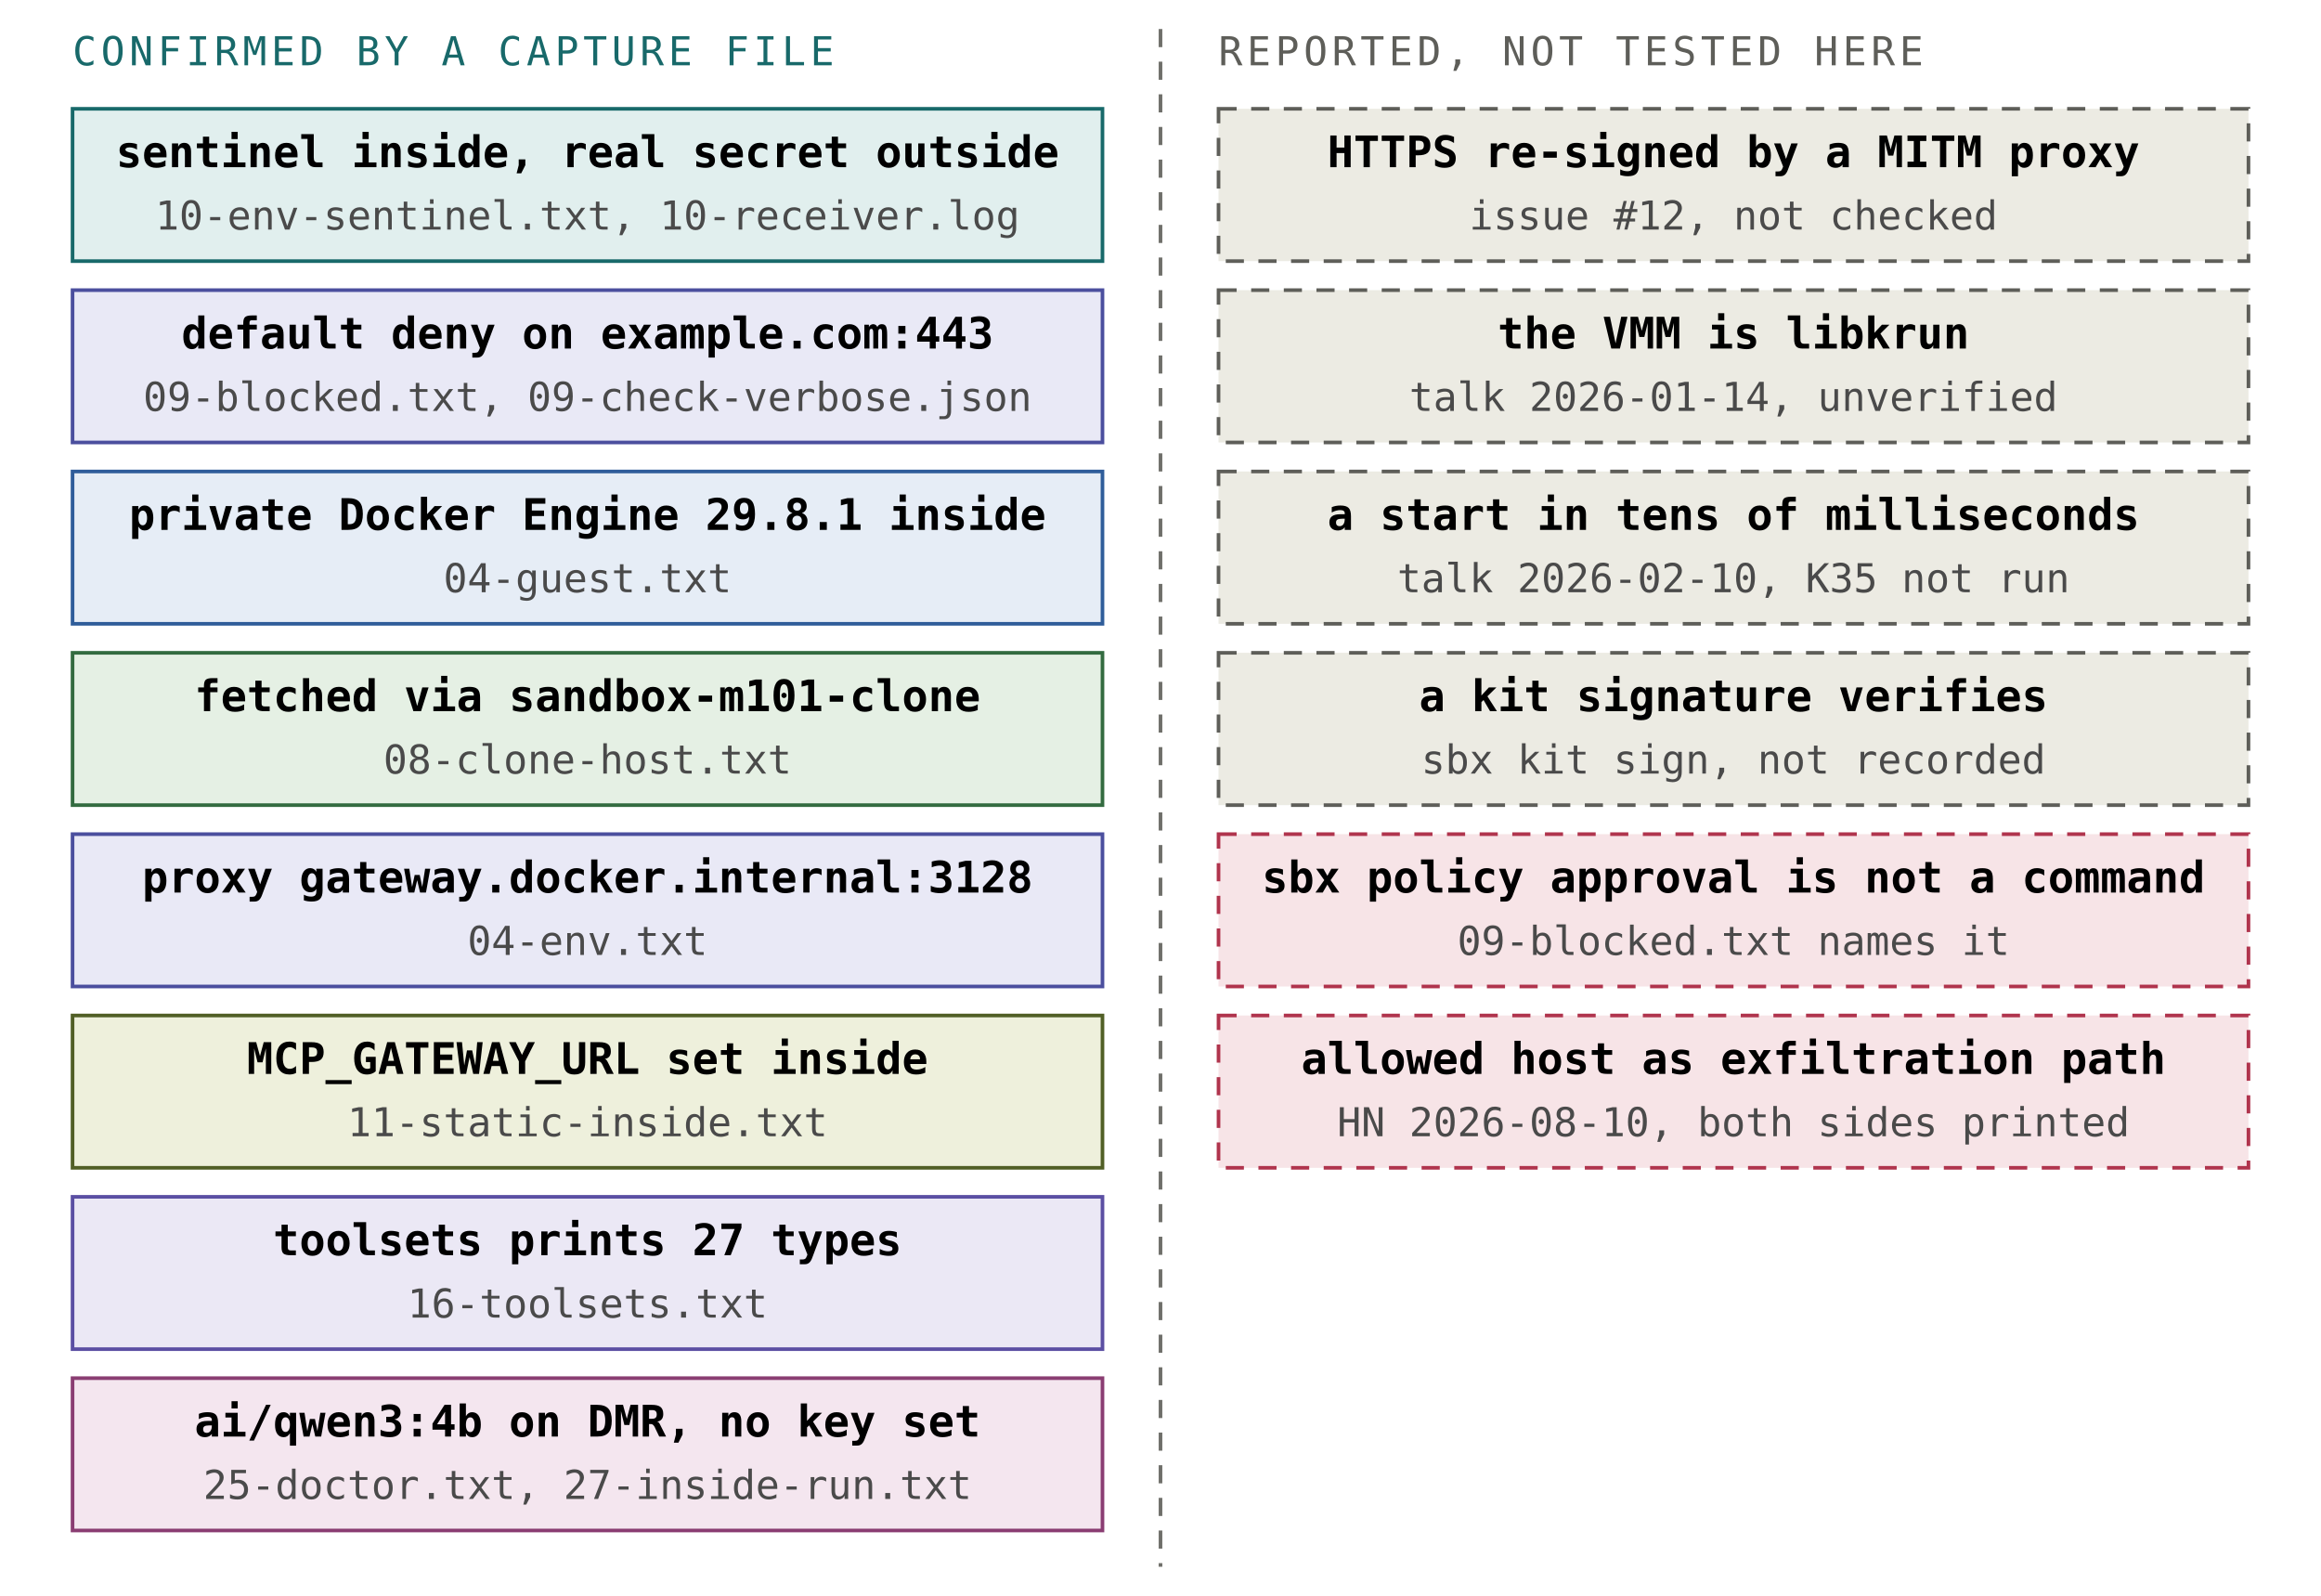
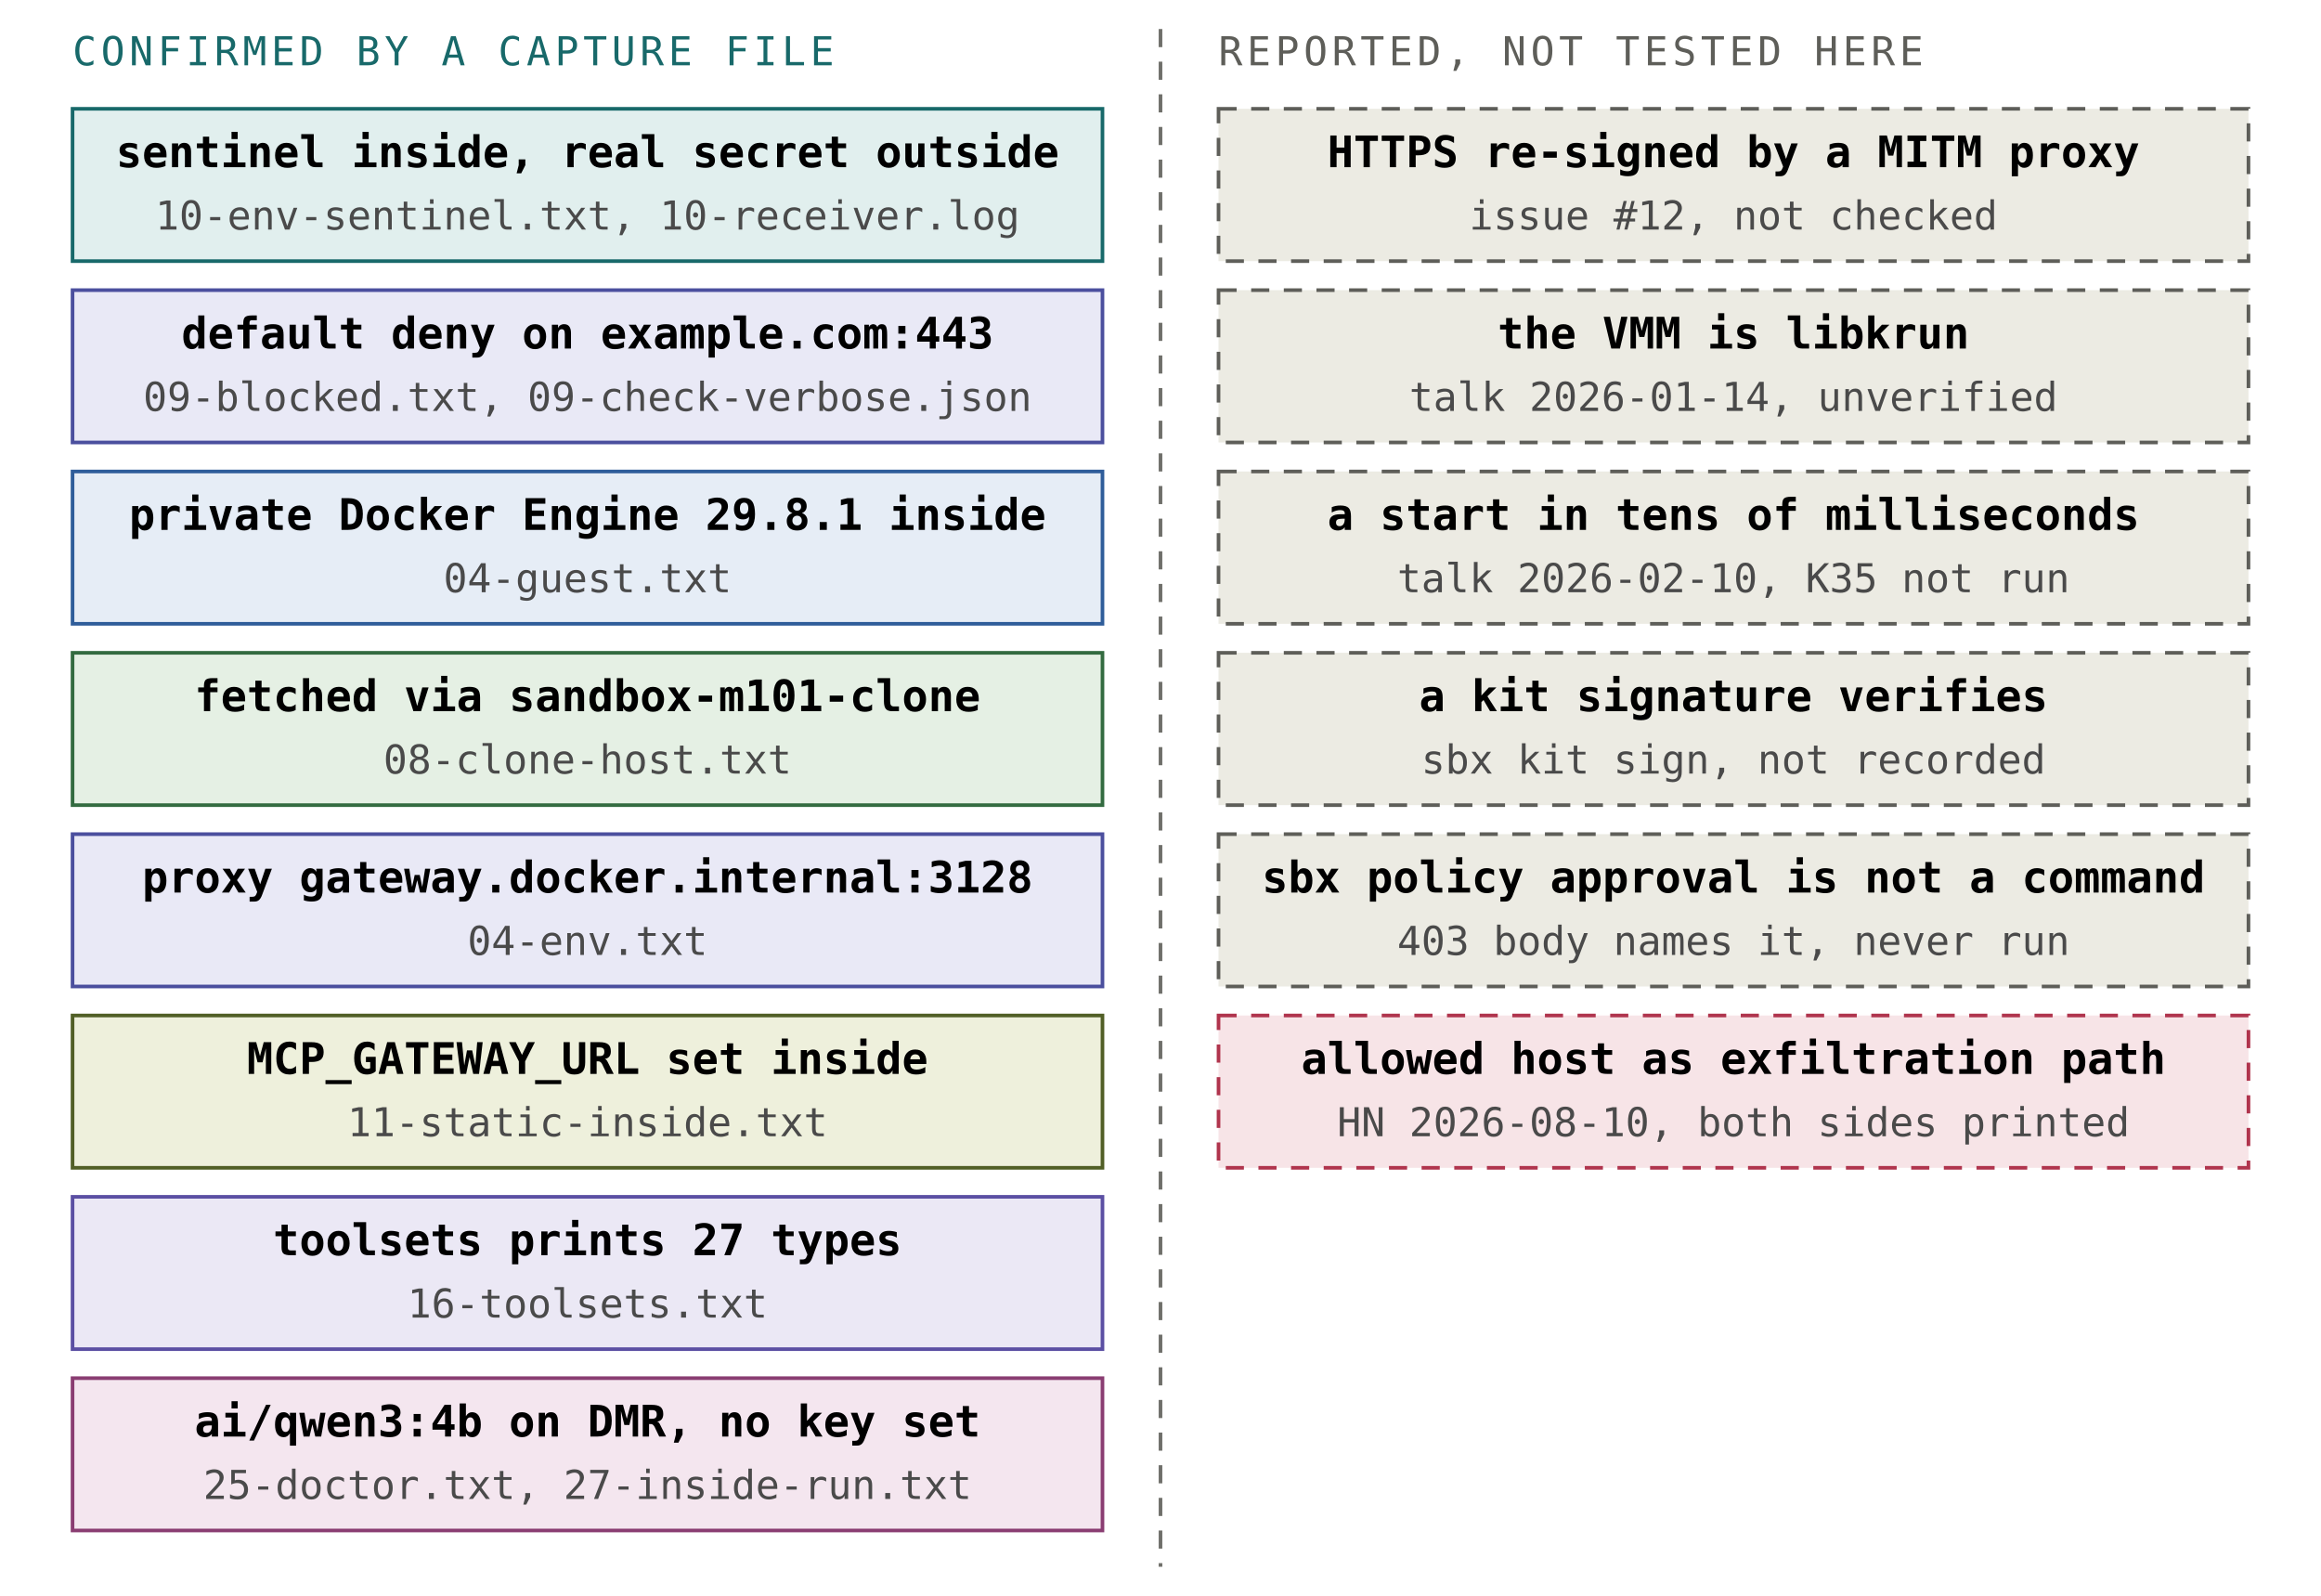
<svg xmlns="http://www.w3.org/2000/svg" viewBox="0 0 640 440" role="img" aria-labelledby="fig-7-4-title fig-7-4-desc" font-family="JetBrains Mono, ui-monospace, monospace">
  <text x="20" y="18" font-size="11" letter-spacing="1.2" fill="var(--m-teal-ink, #18696a)">CONFIRMED BY A CAPTURE FILE</text>
  <text x="336" y="18" font-size="11" letter-spacing="1.2" fill="var(--m-grey-ink, #5e5e59)">REPORTED, NOT TESTED HERE</text>
  <line x1="320" y1="8" x2="320" y2="432" stroke="var(--m-ink-mute, #6f6f6a)" stroke-width="1" stroke-dasharray="5 4" />
  <rect x="20" y="30" width="284" height="42" fill="var(--m-teal-fill, #e1efee)" stroke="var(--m-teal-ink, #18696a)" />
  <text x="162" y="46.1" font-size="12" text-anchor="middle" font-weight="700">sentinel inside, real secret outside</text>
  <text x="162" y="63.3" font-size="11" text-anchor="middle" class="m-serif" fill="var(--m-ink-soft, #4a4a4a)">10-env-sentinel.txt, 10-receiver.log</text>
  <rect x="20" y="80" width="284" height="42" fill="var(--m-indigo-fill, #e9e9f6)" stroke="var(--m-indigo-ink, #4b4f9e)" />
  <text x="162" y="96.1" font-size="12" text-anchor="middle" font-weight="700">default deny on example.com:443</text>
  <text x="162" y="113.3" font-size="11" text-anchor="middle" class="m-serif" fill="var(--m-ink-soft, #4a4a4a)">09-blocked.txt, 09-check-verbose.json</text>
  <rect x="20" y="130" width="284" height="42" fill="var(--m-blue-fill, #e6edf6)" stroke="var(--m-blue-ink, #2f5d9a)" />
  <text x="162" y="146.1" font-size="12" text-anchor="middle" font-weight="700">private Docker Engine 29.8.1 inside</text>
  <text x="162" y="163.3" font-size="11" text-anchor="middle" class="m-serif" fill="var(--m-ink-soft, #4a4a4a)">04-guest.txt</text>
  <rect x="20" y="180" width="284" height="42" fill="var(--m-green-fill, #e5f0e4)" stroke="var(--m-green-ink, #336b40)" />
  <text x="162" y="196.1" font-size="12" text-anchor="middle" font-weight="700">fetched via sandbox-m101-clone</text>
  <text x="162" y="213.3" font-size="11" text-anchor="middle" class="m-serif" fill="var(--m-ink-soft, #4a4a4a)">08-clone-host.txt</text>
  <rect x="20" y="230" width="284" height="42" fill="var(--m-indigo-fill, #e9e9f6)" stroke="var(--m-indigo-ink, #4b4f9e)" />
  <text x="162" y="246.1" font-size="12" text-anchor="middle" font-weight="700">proxy gateway.docker.internal:3128</text>
  <text x="162" y="263.3" font-size="11" text-anchor="middle" class="m-serif" fill="var(--m-ink-soft, #4a4a4a)">04-env.txt</text>
  <rect x="20" y="280" width="284" height="42" fill="var(--m-olive-fill, #eef0dc)" stroke="var(--m-olive-ink, #515f26)" />
  <text x="162" y="296.1" font-size="12" text-anchor="middle" font-weight="700">MCP_GATEWAY_URL set inside</text>
  <text x="162" y="313.3" font-size="11" text-anchor="middle" class="m-serif" fill="var(--m-ink-soft, #4a4a4a)">11-static-inside.txt</text>
  <rect x="20" y="330" width="284" height="42" fill="var(--m-violet-fill, #ebe8f5)" stroke="var(--m-violet-ink, #5b4fa3)" />
  <text x="162" y="346.1" font-size="12" text-anchor="middle" font-weight="700">toolsets prints 27 types</text>
  <text x="162" y="363.3" font-size="11" text-anchor="middle" class="m-serif" fill="var(--m-ink-soft, #4a4a4a)">16-toolsets.txt</text>
  <rect x="20" y="380" width="284" height="42" fill="var(--m-plum-fill, #f4e6ef)" stroke="var(--m-plum-ink, #8a3d72)" />
  <text x="162" y="396.1" font-size="12" text-anchor="middle" font-weight="700">ai/qwen3:4b on DMR, no key set</text>
  <text x="162" y="413.3" font-size="11" text-anchor="middle" class="m-serif" fill="var(--m-ink-soft, #4a4a4a)">25-doctor.txt, 27-inside-run.txt</text>
  <rect x="336" y="30" width="284" height="42" fill="var(--m-grey-fill, #ecebe3)" stroke="var(--m-grey-ink, #5e5e59)" stroke-dasharray="5 4" />
  <text x="478" y="46.1" font-size="12" text-anchor="middle" font-weight="700">HTTPS re-signed by a MITM proxy</text>
  <text x="478" y="63.3" font-size="11" text-anchor="middle" class="m-serif" fill="var(--m-ink-soft, #4a4a4a)">issue #12, not checked</text>
  <rect x="336" y="80" width="284" height="42" fill="var(--m-grey-fill, #ecebe3)" stroke="var(--m-grey-ink, #5e5e59)" stroke-dasharray="5 4" />
  <text x="478" y="96.1" font-size="12" text-anchor="middle" font-weight="700">the VMM is libkrun</text>
  <text x="478" y="113.3" font-size="11" text-anchor="middle" class="m-serif" fill="var(--m-ink-soft, #4a4a4a)">talk 2026-01-14, unverified</text>
  <rect x="336" y="130" width="284" height="42" fill="var(--m-grey-fill, #ecebe3)" stroke="var(--m-grey-ink, #5e5e59)" stroke-dasharray="5 4" />
  <text x="478" y="146.1" font-size="12" text-anchor="middle" font-weight="700">a start in tens of milliseconds</text>
  <text x="478" y="163.3" font-size="11" text-anchor="middle" class="m-serif" fill="var(--m-ink-soft, #4a4a4a)">talk 2026-02-10, K35 not run</text>
  <rect x="336" y="180" width="284" height="42" fill="var(--m-grey-fill, #ecebe3)" stroke="var(--m-grey-ink, #5e5e59)" stroke-dasharray="5 4" />
  <text x="478" y="196.1" font-size="12" text-anchor="middle" font-weight="700">a kit signature verifies</text>
  <text x="478" y="213.3" font-size="11" text-anchor="middle" class="m-serif" fill="var(--m-ink-soft, #4a4a4a)">sbx kit sign, not recorded</text>
-   <rect x="336" y="230" width="284" height="42" fill="var(--m-rose-fill, #f7e4e7)" stroke="var(--m-rose-ink, #b0344d)" stroke-dasharray="5 4" />
+   <rect x="336" y="230" width="284" height="42" fill="var(--m-grey-fill, #ecebe3)" stroke="var(--m-grey-ink, #5e5e59)" stroke-dasharray="5 4" />
  <text x="478" y="246.1" font-size="12" text-anchor="middle" font-weight="700">sbx policy approval is not a command</text>
-   <text x="478" y="263.3" font-size="11" text-anchor="middle" class="m-serif" fill="var(--m-ink-soft, #4a4a4a)">09-blocked.txt names it</text>
+   <text x="478" y="263.3" font-size="11" text-anchor="middle" class="m-serif" fill="var(--m-ink-soft, #4a4a4a)">403 body names it, never run</text>
  <rect x="336" y="280" width="284" height="42" fill="var(--m-rose-fill, #f7e4e7)" stroke="var(--m-rose-ink, #b0344d)" stroke-dasharray="5 4" />
  <text x="478" y="296.1" font-size="12" text-anchor="middle" font-weight="700">allowed host as exfiltration path</text>
  <text x="478" y="313.3" font-size="11" text-anchor="middle" class="m-serif" fill="var(--m-ink-soft, #4a4a4a)">HN 2026-08-10, both sides printed</text>
</svg>
